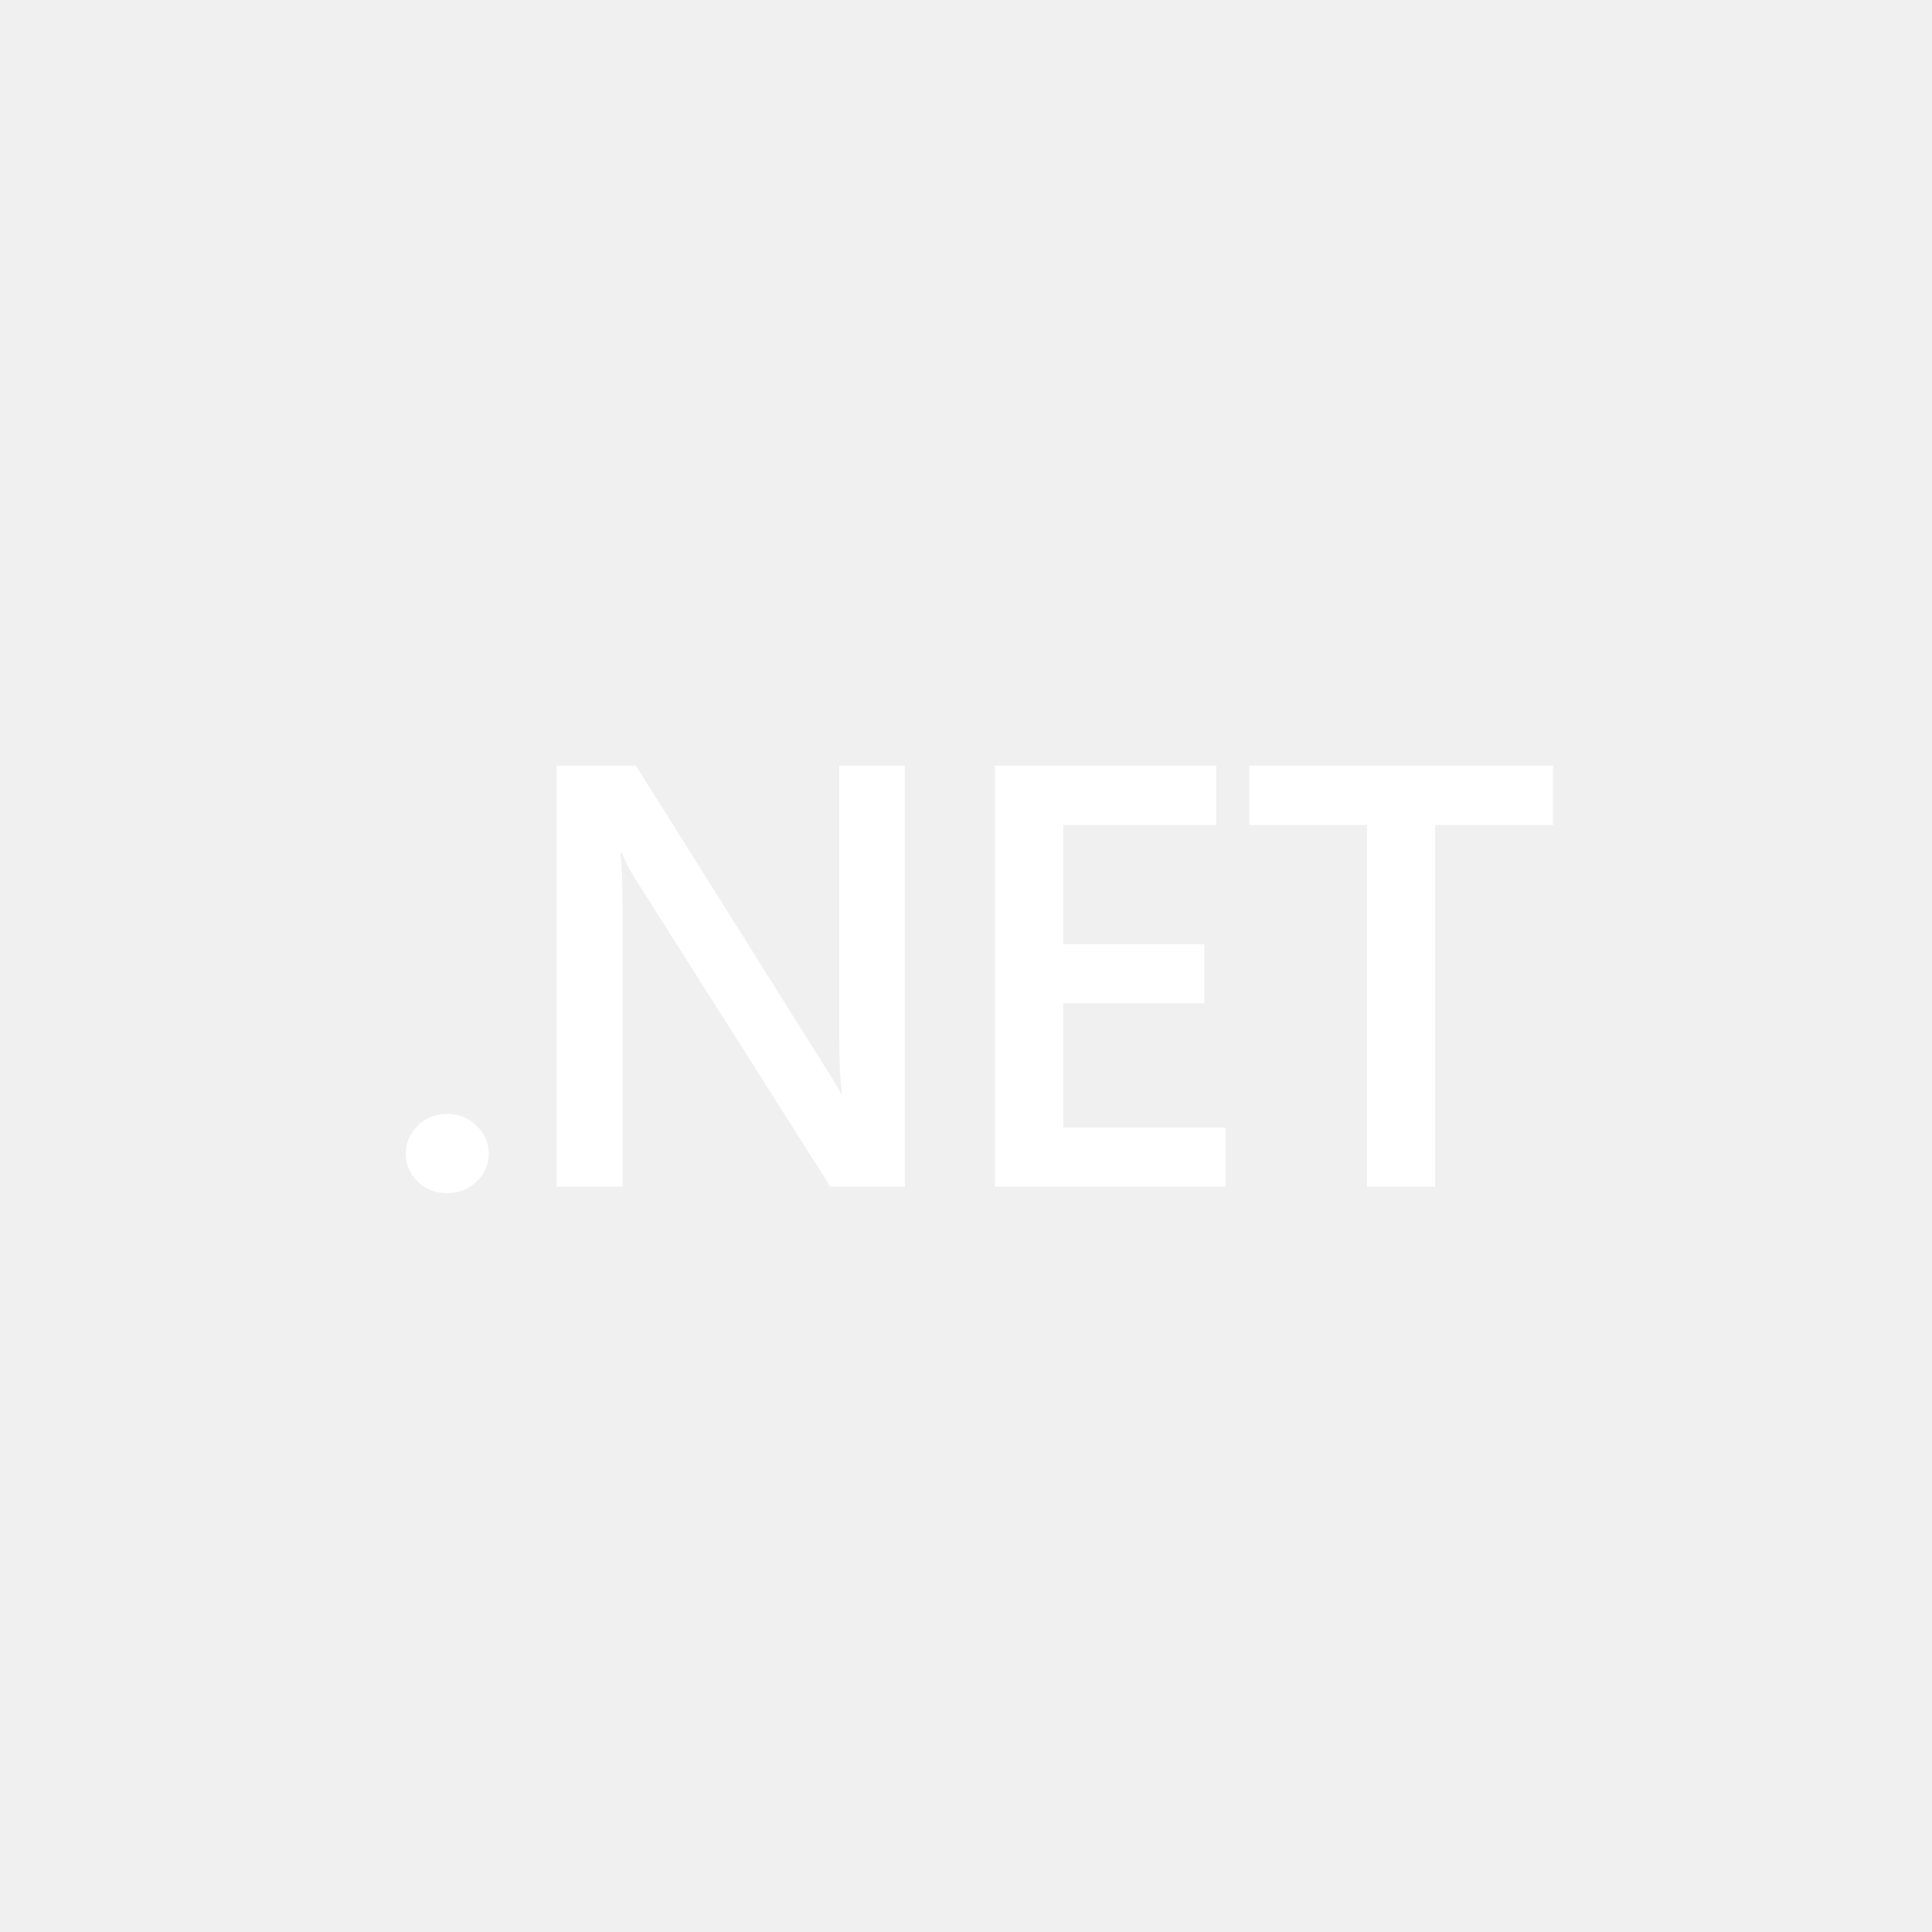
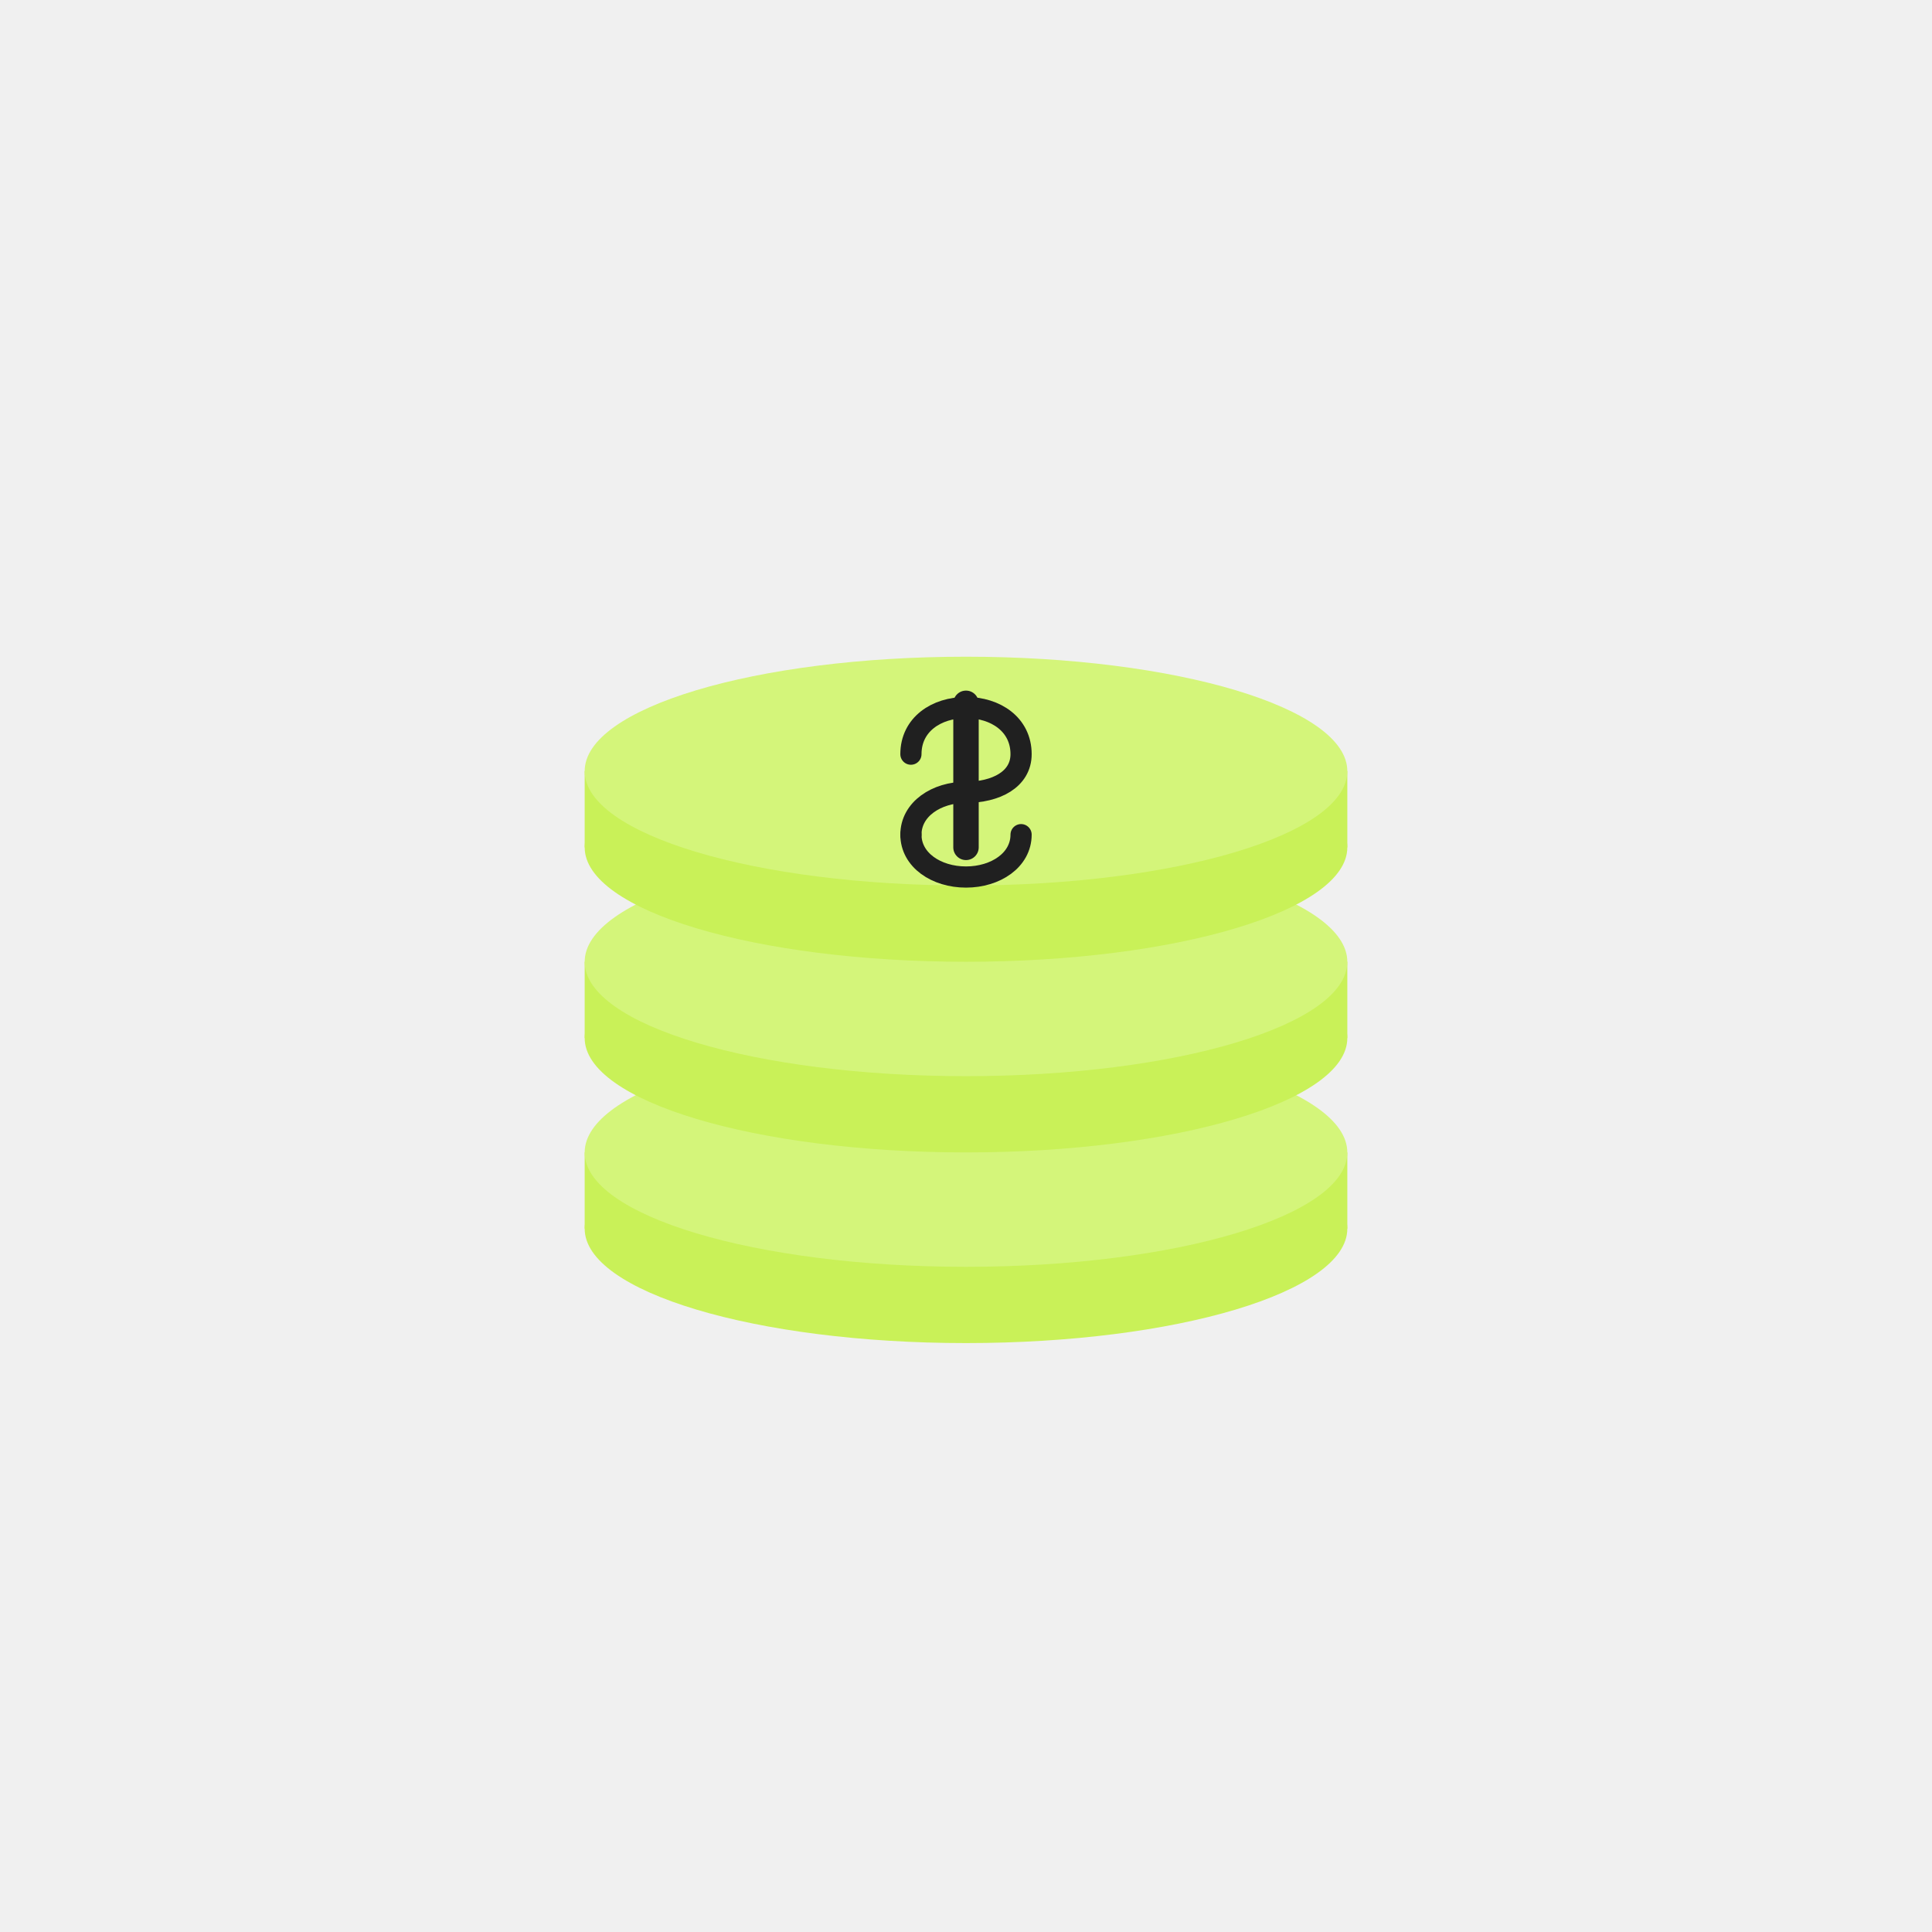
- <svg xmlns="http://www.w3.org/2000/svg" width="456" height="456" viewBox="0 0 456 456" version="1.1" xml:space="preserve" style="fill-rule:evenodd;clip-rule:evenodd;stroke-linejoin:round;stroke-miterlimit:2;">
-   <path d="m 105.5,281.609 c -2.703,0 -5.001,-0.9 -6.893,-2.702 -1.892,-1.848 -2.838,-4.042 -2.838,-6.582 0,-2.587 0.946,-4.804 2.838,-6.652 1.892,-1.848 4.19,-2.772 6.893,-2.772 2.748,0 5.068,0.924 6.96,2.772 1.937,1.848 2.906,4.064 2.906,6.652 0,2.54 -0.968,4.734 -2.906,6.582 -1.892,1.802 -4.212,2.702 -6.96,2.702 z" style="fill:#ffffff;fill-rule:nonzero;stroke-width:0.838" />
-   <path d="M 213.561,280.084 H 195.99 L 149.7,207.054 c -1.171,-1.848 -2.14,-3.765 -2.906,-5.751 h -0.406 c 0.361,2.125 0.541,6.675 0.541,13.65 v 65.132 h -15.543 v -99.36 h 18.719 l 44.737,71.298 c 1.892,2.957 3.109,4.989 3.649,6.098 h 0.27 c -0.45,-2.632 -0.676,-7.09 -0.676,-13.373 v -64.023 h 15.476 z" style="fill:#ffffff;fill-rule:nonzero;stroke-width:0.838" />
-   <path d="m 289.251,280.084 h -54.401 v -99.36 h 52.238 v 13.997 h -36.154 v 28.131 h 33.316 v 13.927 h -33.316 v 29.378 h 38.316 z" style="fill:#ffffff;fill-rule:nonzero;stroke-width:0.838" />
-   <path d="M 366.565,194.721 H 338.722 v 85.363 h -16.084 v -85.363 h -27.775 v -13.997 h 71.701 z" style="fill:#ffffff;fill-rule:nonzero;stroke-width:0.838" />
+ <svg xmlns="http://www.w3.org/2000/svg" width="456" height="456" viewBox="0 0 456 456" version="1.1">
+   <ellipse cx="228" cy="290" rx="90" ry="27" fill="#c9f158" />
+   <rect x="138" y="272" width="180" height="18" fill="#c9f158" />
+   <ellipse cx="228" cy="272" rx="90" ry="27" fill="#d4f57a" />
+   <ellipse cx="228" cy="245" rx="90" ry="27" fill="#c9f158" />
+   <rect x="138" y="227" width="180" height="18" fill="#c9f158" />
+   <ellipse cx="228" cy="227" rx="90" ry="27" fill="#d4f57a" />
+   <ellipse cx="228" cy="200" rx="90" ry="27" fill="#c9f158" />
+   <rect x="138" y="182" width="180" height="18" fill="#c9f158" />
+   <ellipse cx="228" cy="182" rx="90" ry="27" fill="#d4f57a" />
+   <rect x="225" y="163" width="6" height="40" rx="3" fill="#202020" />
+   <path d="M215,178 C215,171 221,167 228,167 C235,167 241,171 241,178 C241,184 235,187 228,187 C221,187 215,191 215,197" fill="none" stroke="#202020" stroke-width="5" stroke-linecap="round" />
+   <path d="M241,197 C241,203 235,207 228,207 C221,207 215,203 215,197" fill="none" stroke="#202020" stroke-width="5" stroke-linecap="round" />
</svg>
